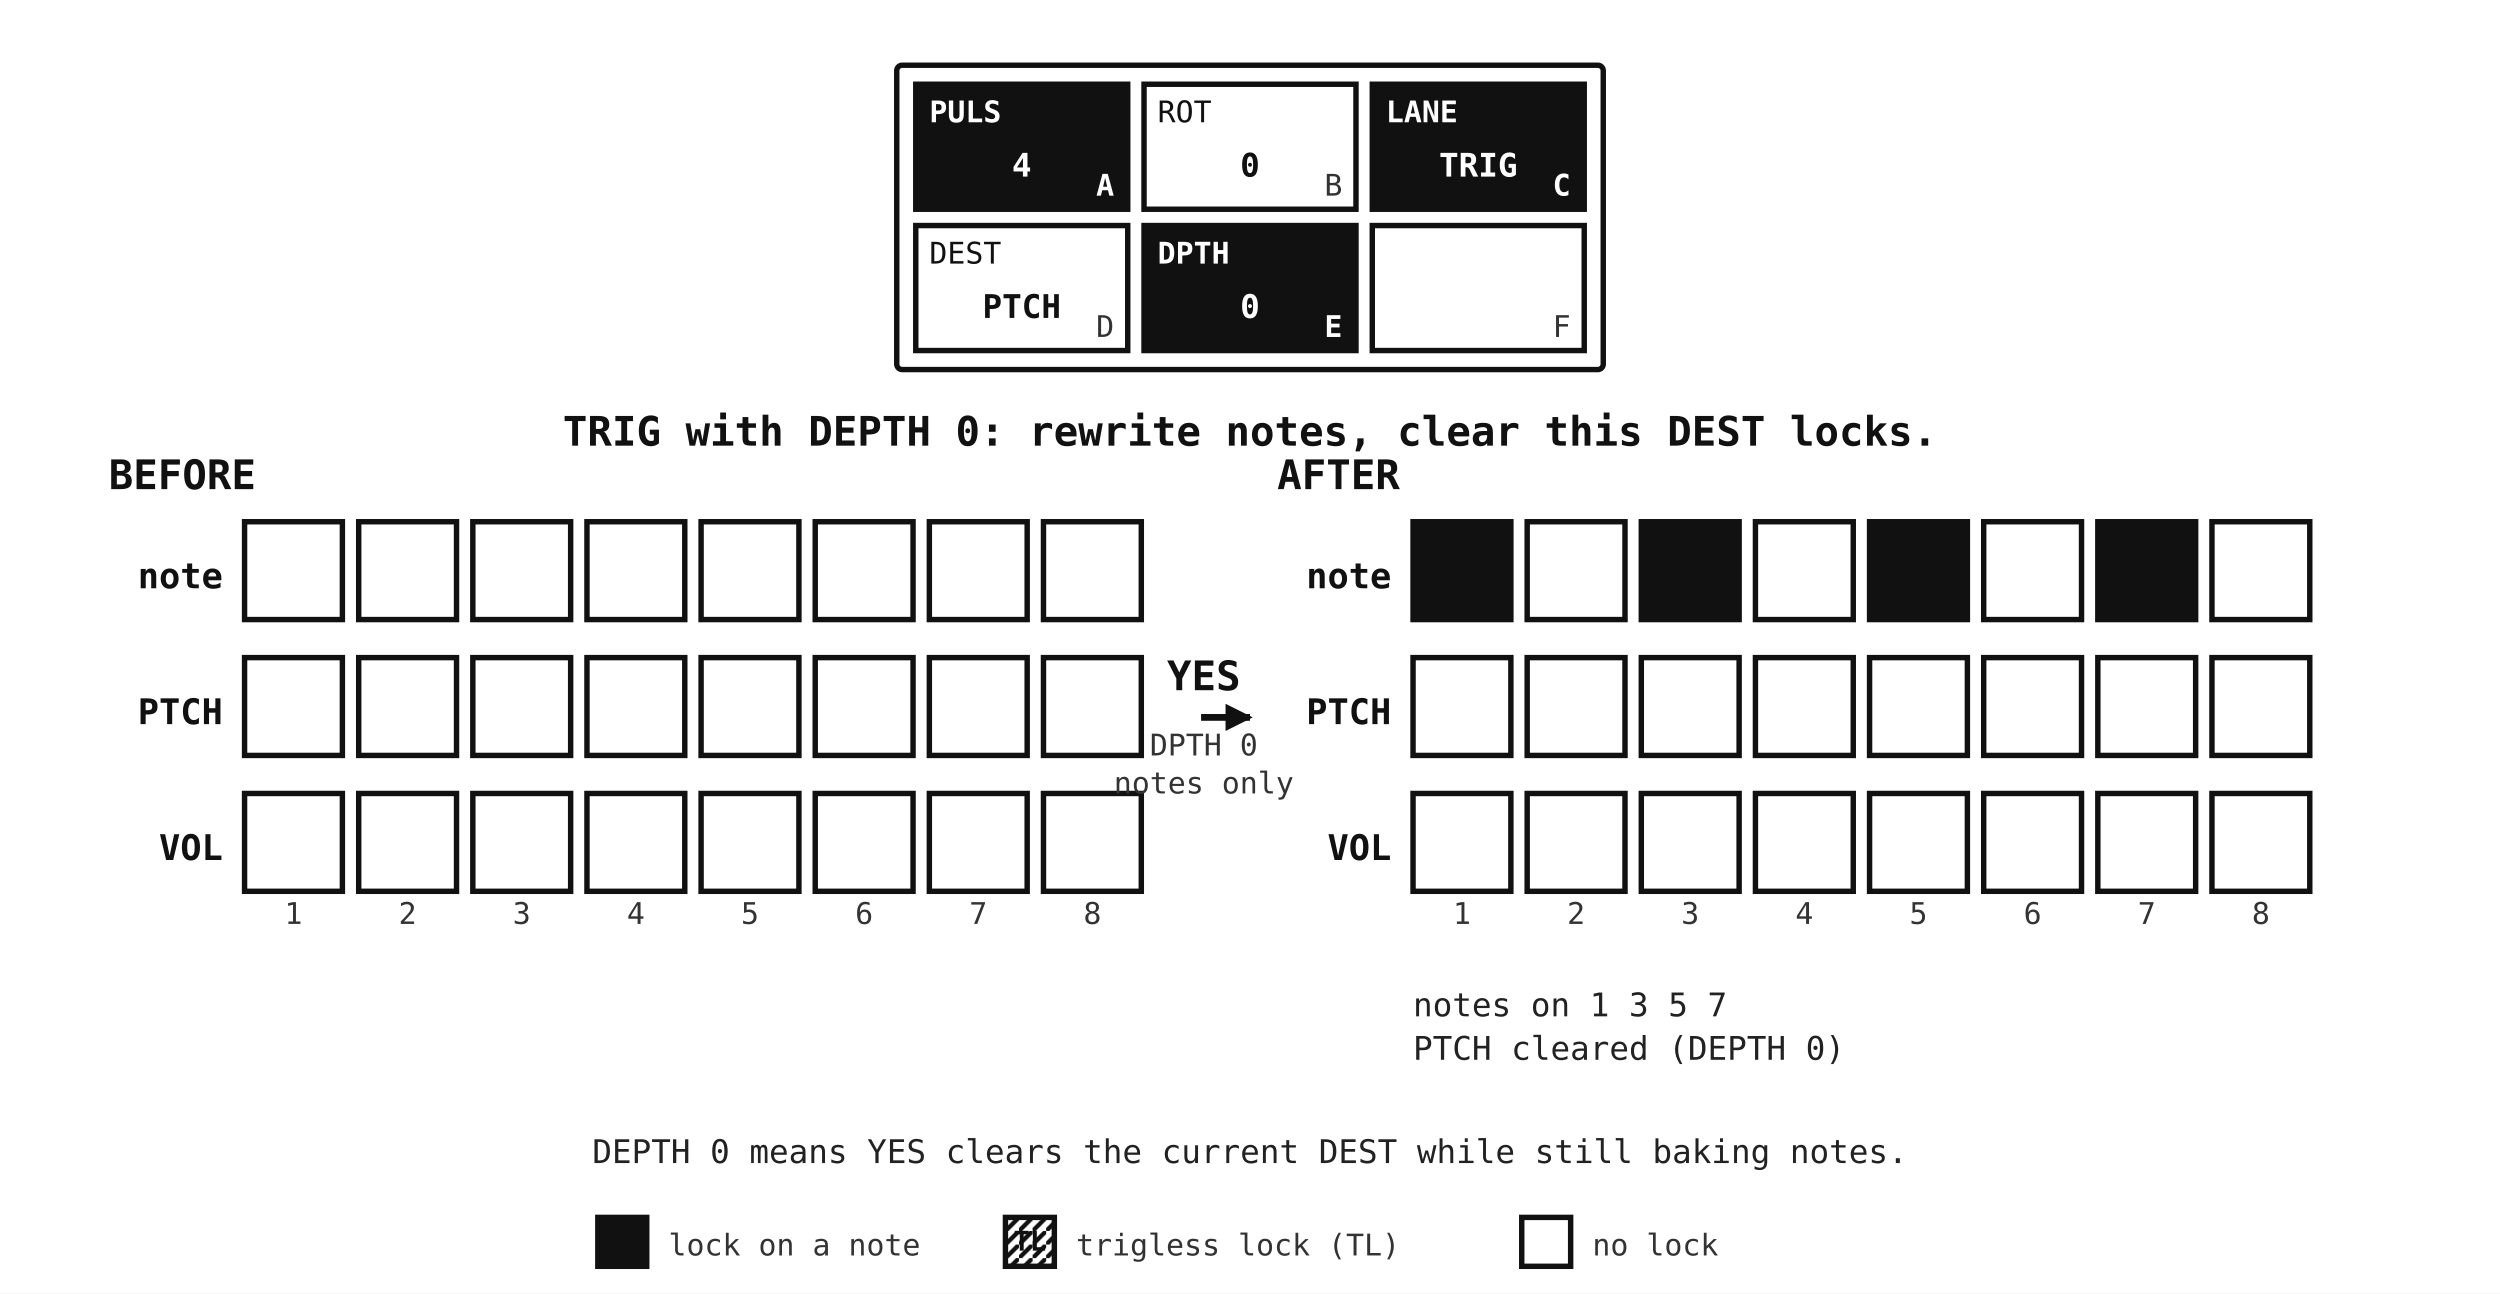
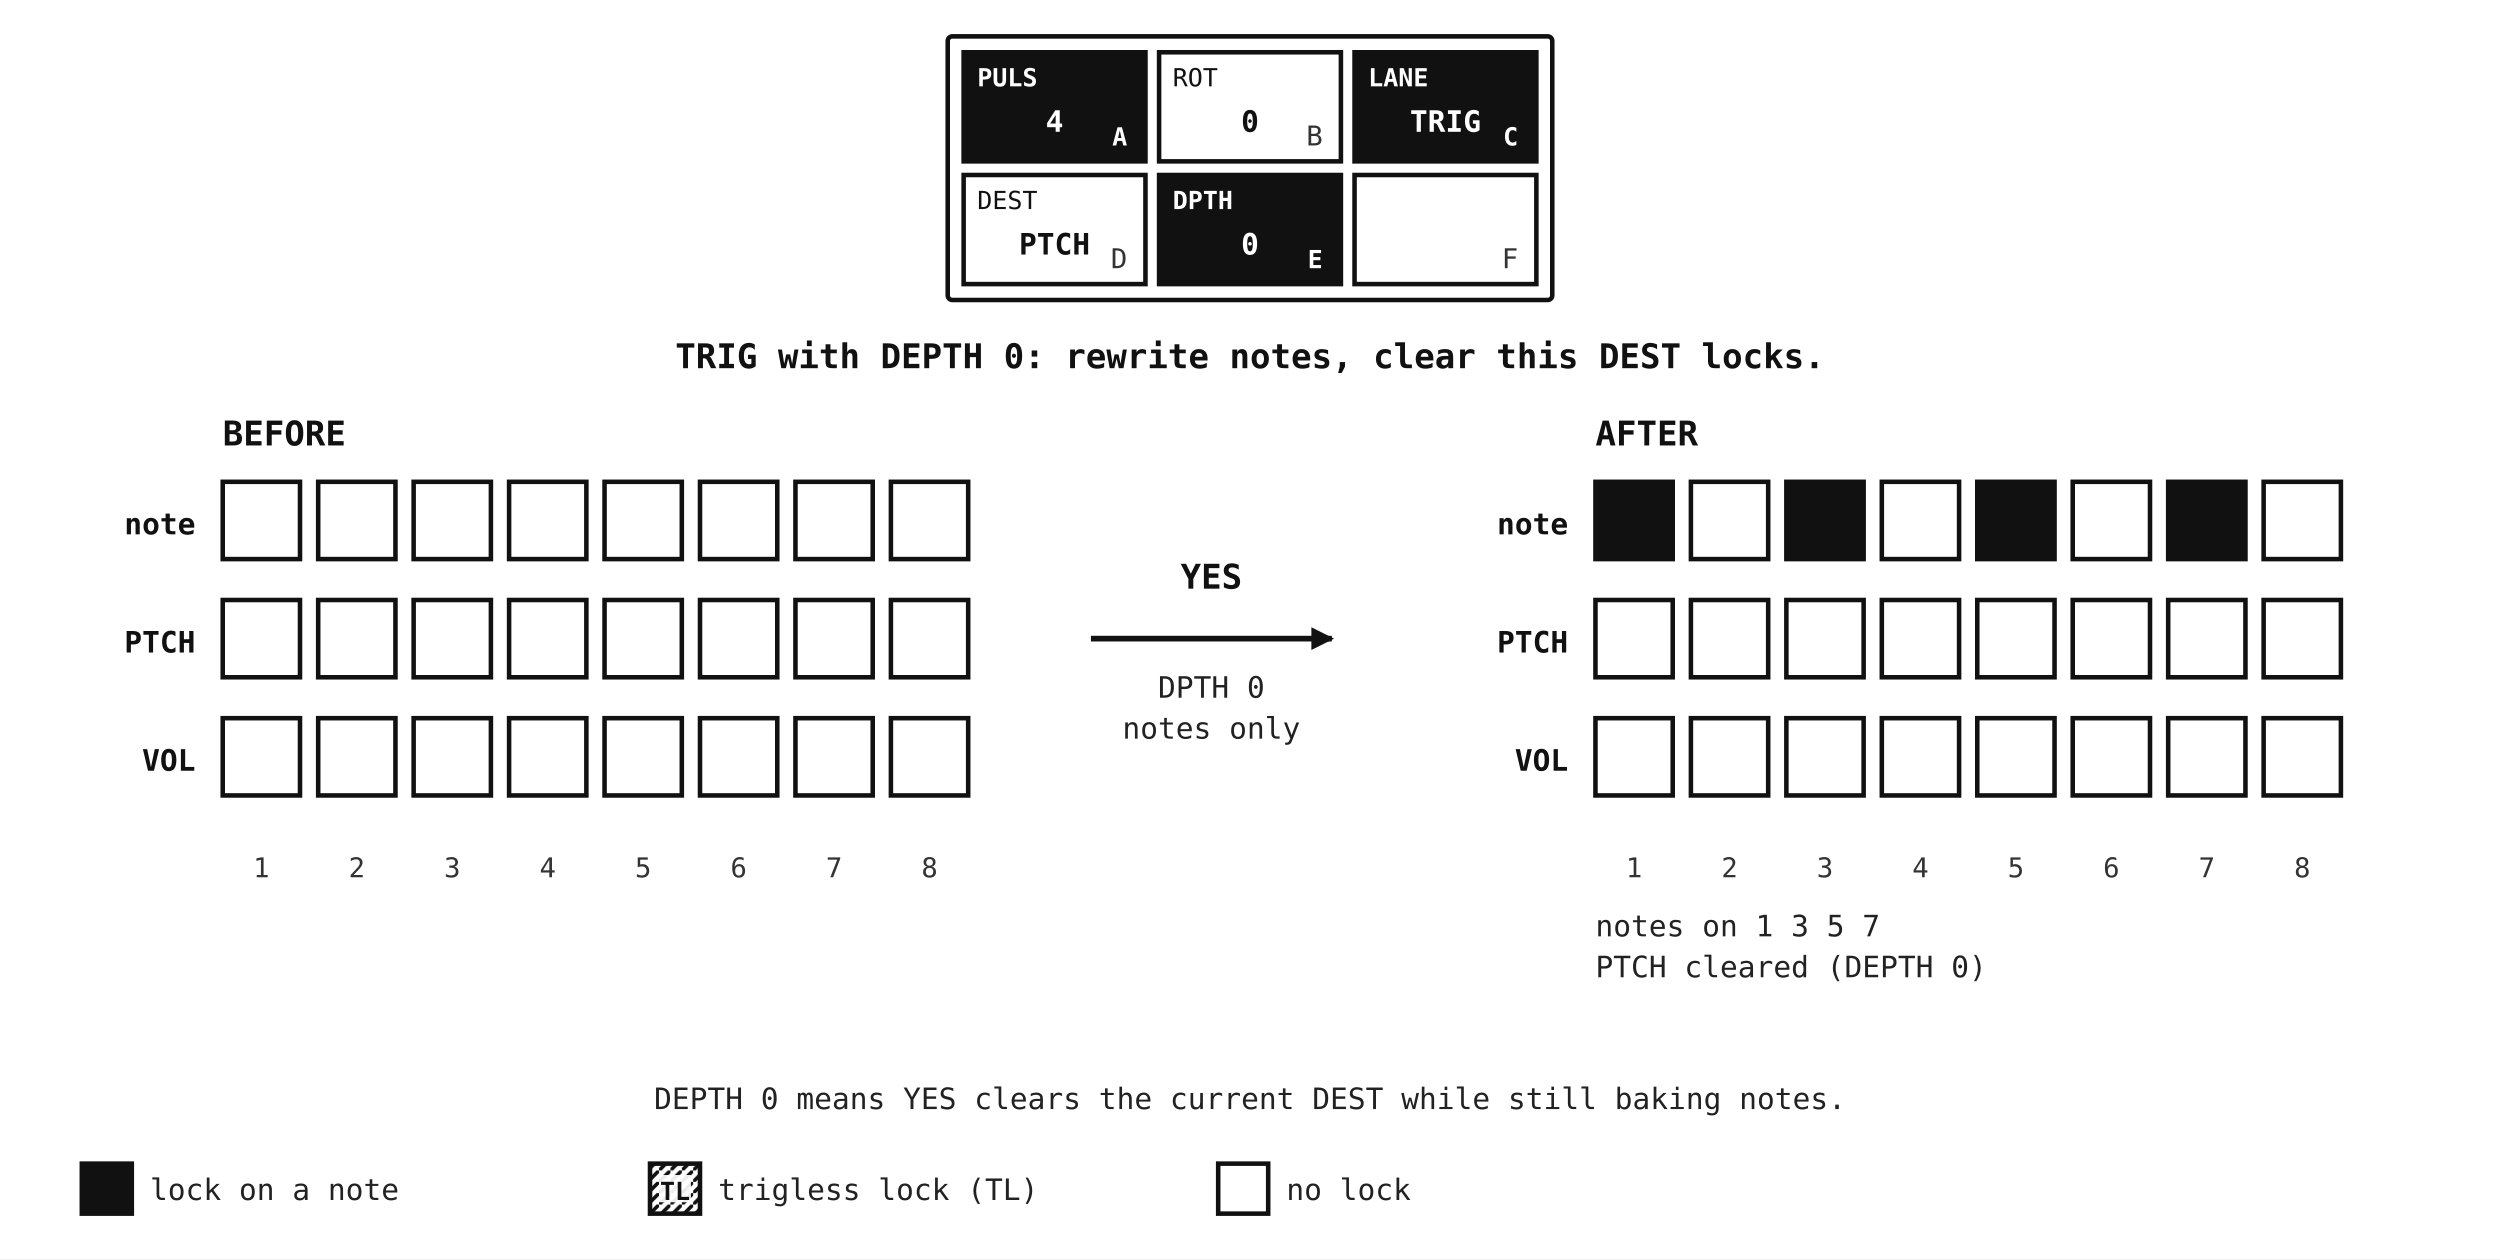
- <svg xmlns="http://www.w3.org/2000/svg" viewBox="0 0 920 476" role="img">
-   <rect width="920" height="476" fill="#fff" />
+ <svg xmlns="http://www.w3.org/2000/svg" viewBox="0 0 1100 554" width="1100" height="554" role="img">
+   <rect width="1100" height="554" fill="#fff" />
  <defs>
    <pattern id="hatch" patternUnits="userSpaceOnUse" width="5" height="5">
      <path d="M0 5 L5 0" stroke="#111" stroke-width="1.6" />
    </pattern>
    <marker id="a" markerUnits="userSpaceOnUse" viewBox="0 0 10 10" refX="9" refY="5" markerWidth="10" markerHeight="10" orient="auto">
      <path d="M0 0 L10 5 L0 10 Z" fill="#111" />
    </marker>
  </defs>
  <style>
    .t { font: 15px ui-monospace, Menlo, Consolas, monospace; fill:#111; font-weight:700; }
-     .t-sm { font: 12px ui-monospace, Menlo, Consolas, monospace; fill:#222; }
-     .t-xs { font: 11px ui-monospace, Menlo, Consolas, monospace; fill:#333; }
+     .t-sm { font: 13px ui-monospace, Menlo, Consolas, monospace; fill:#222; }
+     .t-xs { font: 12px ui-monospace, Menlo, Consolas, monospace; fill:#333; }
    .lab { font: 13px ui-monospace, Menlo, Consolas, monospace; fill:#111; font-weight:700; }
-     .tl { font: 10px ui-monospace, Menlo, Consolas, monospace; fill:#111; font-weight:700; }
+     .tl { font: 11px ui-monospace, Menlo, Consolas, monospace; fill:#111; font-weight:700; }
    .kn { font: 11px ui-monospace, Menlo, Consolas, monospace; fill:#111; }
    .kn-inv { font: 11px ui-monospace, Menlo, Consolas, monospace; fill:#fff; font-weight:700; }
-     .kn-val { font: 12px ui-monospace, Menlo, Consolas, monospace; fill:#111; font-weight:700; }
-     .kn-val-inv { font: 12px ui-monospace, Menlo, Consolas, monospace; fill:#fff; font-weight:700; }
+     .kn-val { font: 13px ui-monospace, Menlo, Consolas, monospace; fill:#111; font-weight:700; }
+     .kn-val-inv { font: 13px ui-monospace, Menlo, Consolas, monospace; fill:#fff; font-weight:700; }
    .arr { fill:none; stroke:#111; stroke-width:2.5; marker-end:url(#a); }
    .panel { fill:#fff; stroke:#111; stroke-width:2; }
  </style>
-   <rect class="panel" x="330" y="24" width="260" height="112" rx="2" />
-   <rect x="337" y="31" width="78" height="46" fill="#111" stroke="#111" stroke-width="2" />
-   <text class="kn-inv" x="342" y="45">PULS</text>
-   <text class="kn-val-inv" x="376.0" y="65" text-anchor="middle">4</text>
-   <text class="kn-inv" x="410" y="72" text-anchor="end">A</text>
-   <rect x="421" y="31" width="78" height="46" fill="#fff" stroke="#111" stroke-width="2" />
-   <text class="kn" x="426" y="45">ROT</text>
-   <text class="kn-val" x="460.0" y="65" text-anchor="middle">0</text>
-   <text class="t-xs" x="494" y="72" text-anchor="end">B</text>
-   <rect x="505" y="31" width="78" height="46" fill="#111" stroke="#111" stroke-width="2" />
-   <text class="kn-inv" x="510" y="45">LANE</text>
-   <text class="kn-val-inv" x="544.0" y="65" text-anchor="middle">TRIG</text>
-   <text class="kn-inv" x="578" y="72" text-anchor="end">C</text>
-   <rect x="337" y="83" width="78" height="46" fill="#fff" stroke="#111" stroke-width="2" />
-   <text class="kn" x="342" y="97">DEST</text>
-   <text class="kn-val" x="376.0" y="117" text-anchor="middle">PTCH</text>
-   <text class="t-xs" x="410" y="124" text-anchor="end">D</text>
-   <rect x="421" y="83" width="78" height="46" fill="#111" stroke="#111" stroke-width="2" />
-   <text class="kn-inv" x="426" y="97">DPTH</text>
-   <text class="kn-val-inv" x="460.0" y="117" text-anchor="middle">0</text>
-   <text class="kn-inv" x="494" y="124" text-anchor="end">E</text>
-   <rect x="505" y="83" width="78" height="46" fill="#fff" stroke="#111" stroke-width="2" />
-   <text class="t-xs" x="578" y="124" text-anchor="end">F</text>
-   <text class="t" x="460.0" y="164" text-anchor="middle">TRIG with DEPTH 0: rewrite notes, clear this DEST locks.</text>
-   <text class="t" x="40" y="180">BEFORE</text>
-   <text class="t" x="470" y="180">AFTER</text>
-   <text class="lab" x="82" y="216.48" text-anchor="end">note</text>
-   <rect x="90" y="192" width="36" height="36" fill="#fff" stroke="#111" stroke-width="2" />
-   <rect x="132" y="192" width="36" height="36" fill="#fff" stroke="#111" stroke-width="2" />
-   <rect x="174" y="192" width="36" height="36" fill="#fff" stroke="#111" stroke-width="2" />
-   <rect x="216" y="192" width="36" height="36" fill="#fff" stroke="#111" stroke-width="2" />
-   <rect x="258" y="192" width="36" height="36" fill="#fff" stroke="#111" stroke-width="2" />
-   <rect x="300" y="192" width="36" height="36" fill="#fff" stroke="#111" stroke-width="2" />
-   <rect x="342" y="192" width="36" height="36" fill="#fff" stroke="#111" stroke-width="2" />
-   <rect x="384" y="192" width="36" height="36" fill="#fff" stroke="#111" stroke-width="2" />
-   <text class="lab" x="82" y="266.48" text-anchor="end">PTCH</text>
-   <rect x="90" y="242" width="36" height="36" fill="#fff" stroke="#111" stroke-width="2" />
-   <rect x="132" y="242" width="36" height="36" fill="#fff" stroke="#111" stroke-width="2" />
-   <rect x="174" y="242" width="36" height="36" fill="#fff" stroke="#111" stroke-width="2" />
-   <rect x="216" y="242" width="36" height="36" fill="#fff" stroke="#111" stroke-width="2" />
-   <rect x="258" y="242" width="36" height="36" fill="#fff" stroke="#111" stroke-width="2" />
-   <rect x="300" y="242" width="36" height="36" fill="#fff" stroke="#111" stroke-width="2" />
-   <rect x="342" y="242" width="36" height="36" fill="#fff" stroke="#111" stroke-width="2" />
-   <rect x="384" y="242" width="36" height="36" fill="#fff" stroke="#111" stroke-width="2" />
-   <text class="lab" x="82" y="316.48" text-anchor="end">VOL</text>
-   <rect x="90" y="292" width="36" height="36" fill="#fff" stroke="#111" stroke-width="2" />
-   <rect x="132" y="292" width="36" height="36" fill="#fff" stroke="#111" stroke-width="2" />
-   <rect x="174" y="292" width="36" height="36" fill="#fff" stroke="#111" stroke-width="2" />
-   <rect x="216" y="292" width="36" height="36" fill="#fff" stroke="#111" stroke-width="2" />
-   <rect x="258" y="292" width="36" height="36" fill="#fff" stroke="#111" stroke-width="2" />
-   <rect x="300" y="292" width="36" height="36" fill="#fff" stroke="#111" stroke-width="2" />
-   <rect x="342" y="292" width="36" height="36" fill="#fff" stroke="#111" stroke-width="2" />
-   <rect x="384" y="292" width="36" height="36" fill="#fff" stroke="#111" stroke-width="2" />
-   <text class="t-xs" x="108.0" y="340" text-anchor="middle">1</text>
-   <text class="t-xs" x="150.0" y="340" text-anchor="middle">2</text>
-   <text class="t-xs" x="192.0" y="340" text-anchor="middle">3</text>
-   <text class="t-xs" x="234.0" y="340" text-anchor="middle">4</text>
-   <text class="t-xs" x="276.0" y="340" text-anchor="middle">5</text>
-   <text class="t-xs" x="318.0" y="340" text-anchor="middle">6</text>
-   <text class="t-xs" x="360.0" y="340" text-anchor="middle">7</text>
-   <text class="t-xs" x="402.0" y="340" text-anchor="middle">8</text>
-   <text class="lab" x="512" y="216.48" text-anchor="end">note</text>
-   <rect x="520" y="192" width="36" height="36" fill="#111" stroke="#111" stroke-width="2" />
-   <rect x="562" y="192" width="36" height="36" fill="#fff" stroke="#111" stroke-width="2" />
-   <rect x="604" y="192" width="36" height="36" fill="#111" stroke="#111" stroke-width="2" />
-   <rect x="646" y="192" width="36" height="36" fill="#fff" stroke="#111" stroke-width="2" />
-   <rect x="688" y="192" width="36" height="36" fill="#111" stroke="#111" stroke-width="2" />
-   <rect x="730" y="192" width="36" height="36" fill="#fff" stroke="#111" stroke-width="2" />
-   <rect x="772" y="192" width="36" height="36" fill="#111" stroke="#111" stroke-width="2" />
-   <rect x="814" y="192" width="36" height="36" fill="#fff" stroke="#111" stroke-width="2" />
-   <text class="lab" x="512" y="266.48" text-anchor="end">PTCH</text>
-   <rect x="520" y="242" width="36" height="36" fill="#fff" stroke="#111" stroke-width="2" />
-   <rect x="562" y="242" width="36" height="36" fill="#fff" stroke="#111" stroke-width="2" />
-   <rect x="604" y="242" width="36" height="36" fill="#fff" stroke="#111" stroke-width="2" />
-   <rect x="646" y="242" width="36" height="36" fill="#fff" stroke="#111" stroke-width="2" />
-   <rect x="688" y="242" width="36" height="36" fill="#fff" stroke="#111" stroke-width="2" />
-   <rect x="730" y="242" width="36" height="36" fill="#fff" stroke="#111" stroke-width="2" />
-   <rect x="772" y="242" width="36" height="36" fill="#fff" stroke="#111" stroke-width="2" />
-   <rect x="814" y="242" width="36" height="36" fill="#fff" stroke="#111" stroke-width="2" />
-   <text class="lab" x="512" y="316.48" text-anchor="end">VOL</text>
-   <rect x="520" y="292" width="36" height="36" fill="#fff" stroke="#111" stroke-width="2" />
-   <rect x="562" y="292" width="36" height="36" fill="#fff" stroke="#111" stroke-width="2" />
-   <rect x="604" y="292" width="36" height="36" fill="#fff" stroke="#111" stroke-width="2" />
-   <rect x="646" y="292" width="36" height="36" fill="#fff" stroke="#111" stroke-width="2" />
-   <rect x="688" y="292" width="36" height="36" fill="#fff" stroke="#111" stroke-width="2" />
-   <rect x="730" y="292" width="36" height="36" fill="#fff" stroke="#111" stroke-width="2" />
-   <rect x="772" y="292" width="36" height="36" fill="#fff" stroke="#111" stroke-width="2" />
-   <rect x="814" y="292" width="36" height="36" fill="#fff" stroke="#111" stroke-width="2" />
-   <text class="t-xs" x="538.0" y="340" text-anchor="middle">1</text>
-   <text class="t-xs" x="580.0" y="340" text-anchor="middle">2</text>
-   <text class="t-xs" x="622.0" y="340" text-anchor="middle">3</text>
-   <text class="t-xs" x="664.0" y="340" text-anchor="middle">4</text>
-   <text class="t-xs" x="706.0" y="340" text-anchor="middle">5</text>
-   <text class="t-xs" x="748.0" y="340" text-anchor="middle">6</text>
-   <text class="t-xs" x="790.0" y="340" text-anchor="middle">7</text>
-   <text class="t-xs" x="832.0" y="340" text-anchor="middle">8</text>
-   <line class="arr" x1="442" y1="264.0" x2="460" y2="264.0" />
-   <text class="t" x="443.0" y="254.0" text-anchor="middle">YES</text>
-   <text class="t-xs" x="443.0" y="278.0" text-anchor="middle">DPTH 0</text>
-   <text class="t-xs" x="443.0" y="292.0" text-anchor="middle">notes only</text>
-   <text class="t-sm" x="520" y="374">notes on 1 3 5 7</text>
-   <text class="t-sm" x="520" y="390">PTCH cleared (DEPTH 0)</text>
-   <text class="t-sm" x="460.0" y="428" text-anchor="middle">DEPTH 0 means YES clears the current DEST while still baking notes.</text>
-   <g transform="translate(220,448)">
-     <rect x="0" y="0" width="18" height="18" fill="#111" stroke="#111" stroke-width="2" />
-     <text class="t-xs" x="26" y="14">lock on a note</text>
-     <rect x="150" y="0" width="18" height="18" fill="url(#hatch)" stroke="#111" stroke-width="2" />
-     <text class="tl" x="159.0" y="12.24" text-anchor="middle">TL</text>
-     <text class="t-xs" x="176" y="14">trigless lock (TL)</text>
-     <rect x="340" y="0" width="18" height="18" fill="#fff" stroke="#111" stroke-width="2" />
-     <text class="t-xs" x="366" y="14">no lock</text>
-   </g>
+   <rect class="panel" x="417" y="16" width="266" height="116" rx="2" />
+   <rect x="424" y="23" width="80" height="48" fill="#111" stroke="#111" stroke-width="2" />
+   <text class="kn-inv" x="430" y="38">PULS</text>
+   <text class="kn-val-inv" x="464.0" y="58" text-anchor="middle">4</text>
+   <text class="kn-inv" x="496" y="64" text-anchor="end">A</text>
+   <rect x="510" y="23" width="80" height="48" fill="#fff" stroke="#111" stroke-width="2" />
+   <text class="kn" x="516" y="38">ROT</text>
+   <text class="kn-val" x="550.0" y="58" text-anchor="middle">0</text>
+   <text class="t-xs" x="582" y="64" text-anchor="end">B</text>
+   <rect x="596" y="23" width="80" height="48" fill="#111" stroke="#111" stroke-width="2" />
+   <text class="kn-inv" x="602" y="38">LANE</text>
+   <text class="kn-val-inv" x="636.0" y="58" text-anchor="middle">TRIG</text>
+   <text class="kn-inv" x="668" y="64" text-anchor="end">C</text>
+   <rect x="424" y="77" width="80" height="48" fill="#fff" stroke="#111" stroke-width="2" />
+   <text class="kn" x="430" y="92">DEST</text>
+   <text class="kn-val" x="464.0" y="112" text-anchor="middle">PTCH</text>
+   <text class="t-xs" x="496" y="118" text-anchor="end">D</text>
+   <rect x="510" y="77" width="80" height="48" fill="#111" stroke="#111" stroke-width="2" />
+   <text class="kn-inv" x="516" y="92">DPTH</text>
+   <text class="kn-val-inv" x="550.0" y="112" text-anchor="middle">0</text>
+   <text class="kn-inv" x="582" y="118" text-anchor="end">E</text>
+   <rect x="596" y="77" width="80" height="48" fill="#fff" stroke="#111" stroke-width="2" />
+   <text class="t-xs" x="668" y="118" text-anchor="end">F</text>
+   <text class="t" x="550.0" y="162" text-anchor="middle">TRIG with DEPTH 0: rewrite notes, clear this DEST locks.</text>
+   <text class="t" x="98" y="196">BEFORE</text>
+   <text class="lab" x="86" y="235.12" text-anchor="end">note</text>
+   <rect x="98" y="212" width="34" height="34" fill="#fff" stroke="#111" stroke-width="2" />
+   <rect x="140" y="212" width="34" height="34" fill="#fff" stroke="#111" stroke-width="2" />
+   <rect x="182" y="212" width="34" height="34" fill="#fff" stroke="#111" stroke-width="2" />
+   <rect x="224" y="212" width="34" height="34" fill="#fff" stroke="#111" stroke-width="2" />
+   <rect x="266" y="212" width="34" height="34" fill="#fff" stroke="#111" stroke-width="2" />
+   <rect x="308" y="212" width="34" height="34" fill="#fff" stroke="#111" stroke-width="2" />
+   <rect x="350" y="212" width="34" height="34" fill="#fff" stroke="#111" stroke-width="2" />
+   <rect x="392" y="212" width="34" height="34" fill="#fff" stroke="#111" stroke-width="2" />
+   <text class="lab" x="86" y="287.12" text-anchor="end">PTCH</text>
+   <rect x="98" y="264" width="34" height="34" fill="#fff" stroke="#111" stroke-width="2" />
+   <rect x="140" y="264" width="34" height="34" fill="#fff" stroke="#111" stroke-width="2" />
+   <rect x="182" y="264" width="34" height="34" fill="#fff" stroke="#111" stroke-width="2" />
+   <rect x="224" y="264" width="34" height="34" fill="#fff" stroke="#111" stroke-width="2" />
+   <rect x="266" y="264" width="34" height="34" fill="#fff" stroke="#111" stroke-width="2" />
+   <rect x="308" y="264" width="34" height="34" fill="#fff" stroke="#111" stroke-width="2" />
+   <rect x="350" y="264" width="34" height="34" fill="#fff" stroke="#111" stroke-width="2" />
+   <rect x="392" y="264" width="34" height="34" fill="#fff" stroke="#111" stroke-width="2" />
+   <text class="lab" x="86" y="339.12" text-anchor="end">VOL</text>
+   <rect x="98" y="316" width="34" height="34" fill="#fff" stroke="#111" stroke-width="2" />
+   <rect x="140" y="316" width="34" height="34" fill="#fff" stroke="#111" stroke-width="2" />
+   <rect x="182" y="316" width="34" height="34" fill="#fff" stroke="#111" stroke-width="2" />
+   <rect x="224" y="316" width="34" height="34" fill="#fff" stroke="#111" stroke-width="2" />
+   <rect x="266" y="316" width="34" height="34" fill="#fff" stroke="#111" stroke-width="2" />
+   <rect x="308" y="316" width="34" height="34" fill="#fff" stroke="#111" stroke-width="2" />
+   <rect x="350" y="316" width="34" height="34" fill="#fff" stroke="#111" stroke-width="2" />
+   <rect x="392" y="316" width="34" height="34" fill="#fff" stroke="#111" stroke-width="2" />
+   <text class="t-xs" x="115.0" y="386" text-anchor="middle">1</text>
+   <text class="t-xs" x="157.0" y="386" text-anchor="middle">2</text>
+   <text class="t-xs" x="199.0" y="386" text-anchor="middle">3</text>
+   <text class="t-xs" x="241.0" y="386" text-anchor="middle">4</text>
+   <text class="t-xs" x="283.0" y="386" text-anchor="middle">5</text>
+   <text class="t-xs" x="325.0" y="386" text-anchor="middle">6</text>
+   <text class="t-xs" x="367.0" y="386" text-anchor="middle">7</text>
+   <text class="t-xs" x="409.0" y="386" text-anchor="middle">8</text>
+   <text class="t" x="702" y="196">AFTER</text>
+   <text class="lab" x="690" y="235.12" text-anchor="end">note</text>
+   <rect x="702" y="212" width="34" height="34" fill="#111" stroke="#111" stroke-width="2" />
+   <rect x="744" y="212" width="34" height="34" fill="#fff" stroke="#111" stroke-width="2" />
+   <rect x="786" y="212" width="34" height="34" fill="#111" stroke="#111" stroke-width="2" />
+   <rect x="828" y="212" width="34" height="34" fill="#fff" stroke="#111" stroke-width="2" />
+   <rect x="870" y="212" width="34" height="34" fill="#111" stroke="#111" stroke-width="2" />
+   <rect x="912" y="212" width="34" height="34" fill="#fff" stroke="#111" stroke-width="2" />
+   <rect x="954" y="212" width="34" height="34" fill="#111" stroke="#111" stroke-width="2" />
+   <rect x="996" y="212" width="34" height="34" fill="#fff" stroke="#111" stroke-width="2" />
+   <text class="lab" x="690" y="287.12" text-anchor="end">PTCH</text>
+   <rect x="702" y="264" width="34" height="34" fill="#fff" stroke="#111" stroke-width="2" />
+   <rect x="744" y="264" width="34" height="34" fill="#fff" stroke="#111" stroke-width="2" />
+   <rect x="786" y="264" width="34" height="34" fill="#fff" stroke="#111" stroke-width="2" />
+   <rect x="828" y="264" width="34" height="34" fill="#fff" stroke="#111" stroke-width="2" />
+   <rect x="870" y="264" width="34" height="34" fill="#fff" stroke="#111" stroke-width="2" />
+   <rect x="912" y="264" width="34" height="34" fill="#fff" stroke="#111" stroke-width="2" />
+   <rect x="954" y="264" width="34" height="34" fill="#fff" stroke="#111" stroke-width="2" />
+   <rect x="996" y="264" width="34" height="34" fill="#fff" stroke="#111" stroke-width="2" />
+   <text class="lab" x="690" y="339.12" text-anchor="end">VOL</text>
+   <rect x="702" y="316" width="34" height="34" fill="#fff" stroke="#111" stroke-width="2" />
+   <rect x="744" y="316" width="34" height="34" fill="#fff" stroke="#111" stroke-width="2" />
+   <rect x="786" y="316" width="34" height="34" fill="#fff" stroke="#111" stroke-width="2" />
+   <rect x="828" y="316" width="34" height="34" fill="#fff" stroke="#111" stroke-width="2" />
+   <rect x="870" y="316" width="34" height="34" fill="#fff" stroke="#111" stroke-width="2" />
+   <rect x="912" y="316" width="34" height="34" fill="#fff" stroke="#111" stroke-width="2" />
+   <rect x="954" y="316" width="34" height="34" fill="#fff" stroke="#111" stroke-width="2" />
+   <rect x="996" y="316" width="34" height="34" fill="#fff" stroke="#111" stroke-width="2" />
+   <text class="t-xs" x="719.0" y="386" text-anchor="middle">1</text>
+   <text class="t-xs" x="761.0" y="386" text-anchor="middle">2</text>
+   <text class="t-xs" x="803.0" y="386" text-anchor="middle">3</text>
+   <text class="t-xs" x="845.0" y="386" text-anchor="middle">4</text>
+   <text class="t-xs" x="887.0" y="386" text-anchor="middle">5</text>
+   <text class="t-xs" x="929.0" y="386" text-anchor="middle">6</text>
+   <text class="t-xs" x="971.0" y="386" text-anchor="middle">7</text>
+   <text class="t-xs" x="1013.0" y="386" text-anchor="middle">8</text>
+   <text class="t" x="533.0" y="259.0" text-anchor="middle">YES</text>
+   <line class="arr" x1="480" y1="281.0" x2="586" y2="281.0" />
+   <text class="t-sm" x="533.0" y="307.0" text-anchor="middle">DPTH 0</text>
+   <text class="t-sm" x="533.0" y="325.0" text-anchor="middle">notes only</text>
+   <text class="t-sm" x="702" y="412">notes on 1 3 5 7</text>
+   <text class="t-sm" x="702" y="430">PTCH cleared (DEPTH 0)</text>
+   <text class="t-sm" x="550.0" y="488" text-anchor="middle">DEPTH 0 means YES clears the current DEST while still baking notes.</text>
+   <rect x="36" y="512" width="22" height="22" fill="#111" stroke="#111" stroke-width="2" />
+   <text class="t-sm" x="66" y="528">lock on a note</text>
+   <rect x="286" y="512" width="22" height="22" fill="url(#hatch)" stroke="#111" stroke-width="2" />
+   <rect x="290" y="517" width="14" height="12" fill="#fff" opacity="0.92" />
+   <text class="tl" x="297" y="528" text-anchor="middle">TL</text>
+   <text class="t-sm" x="316" y="528">trigless lock (TL)</text>
+   <rect x="536" y="512" width="22" height="22" fill="#fff" stroke="#111" stroke-width="2" />
+   <text class="t-sm" x="566" y="528">no lock</text>
</svg>
